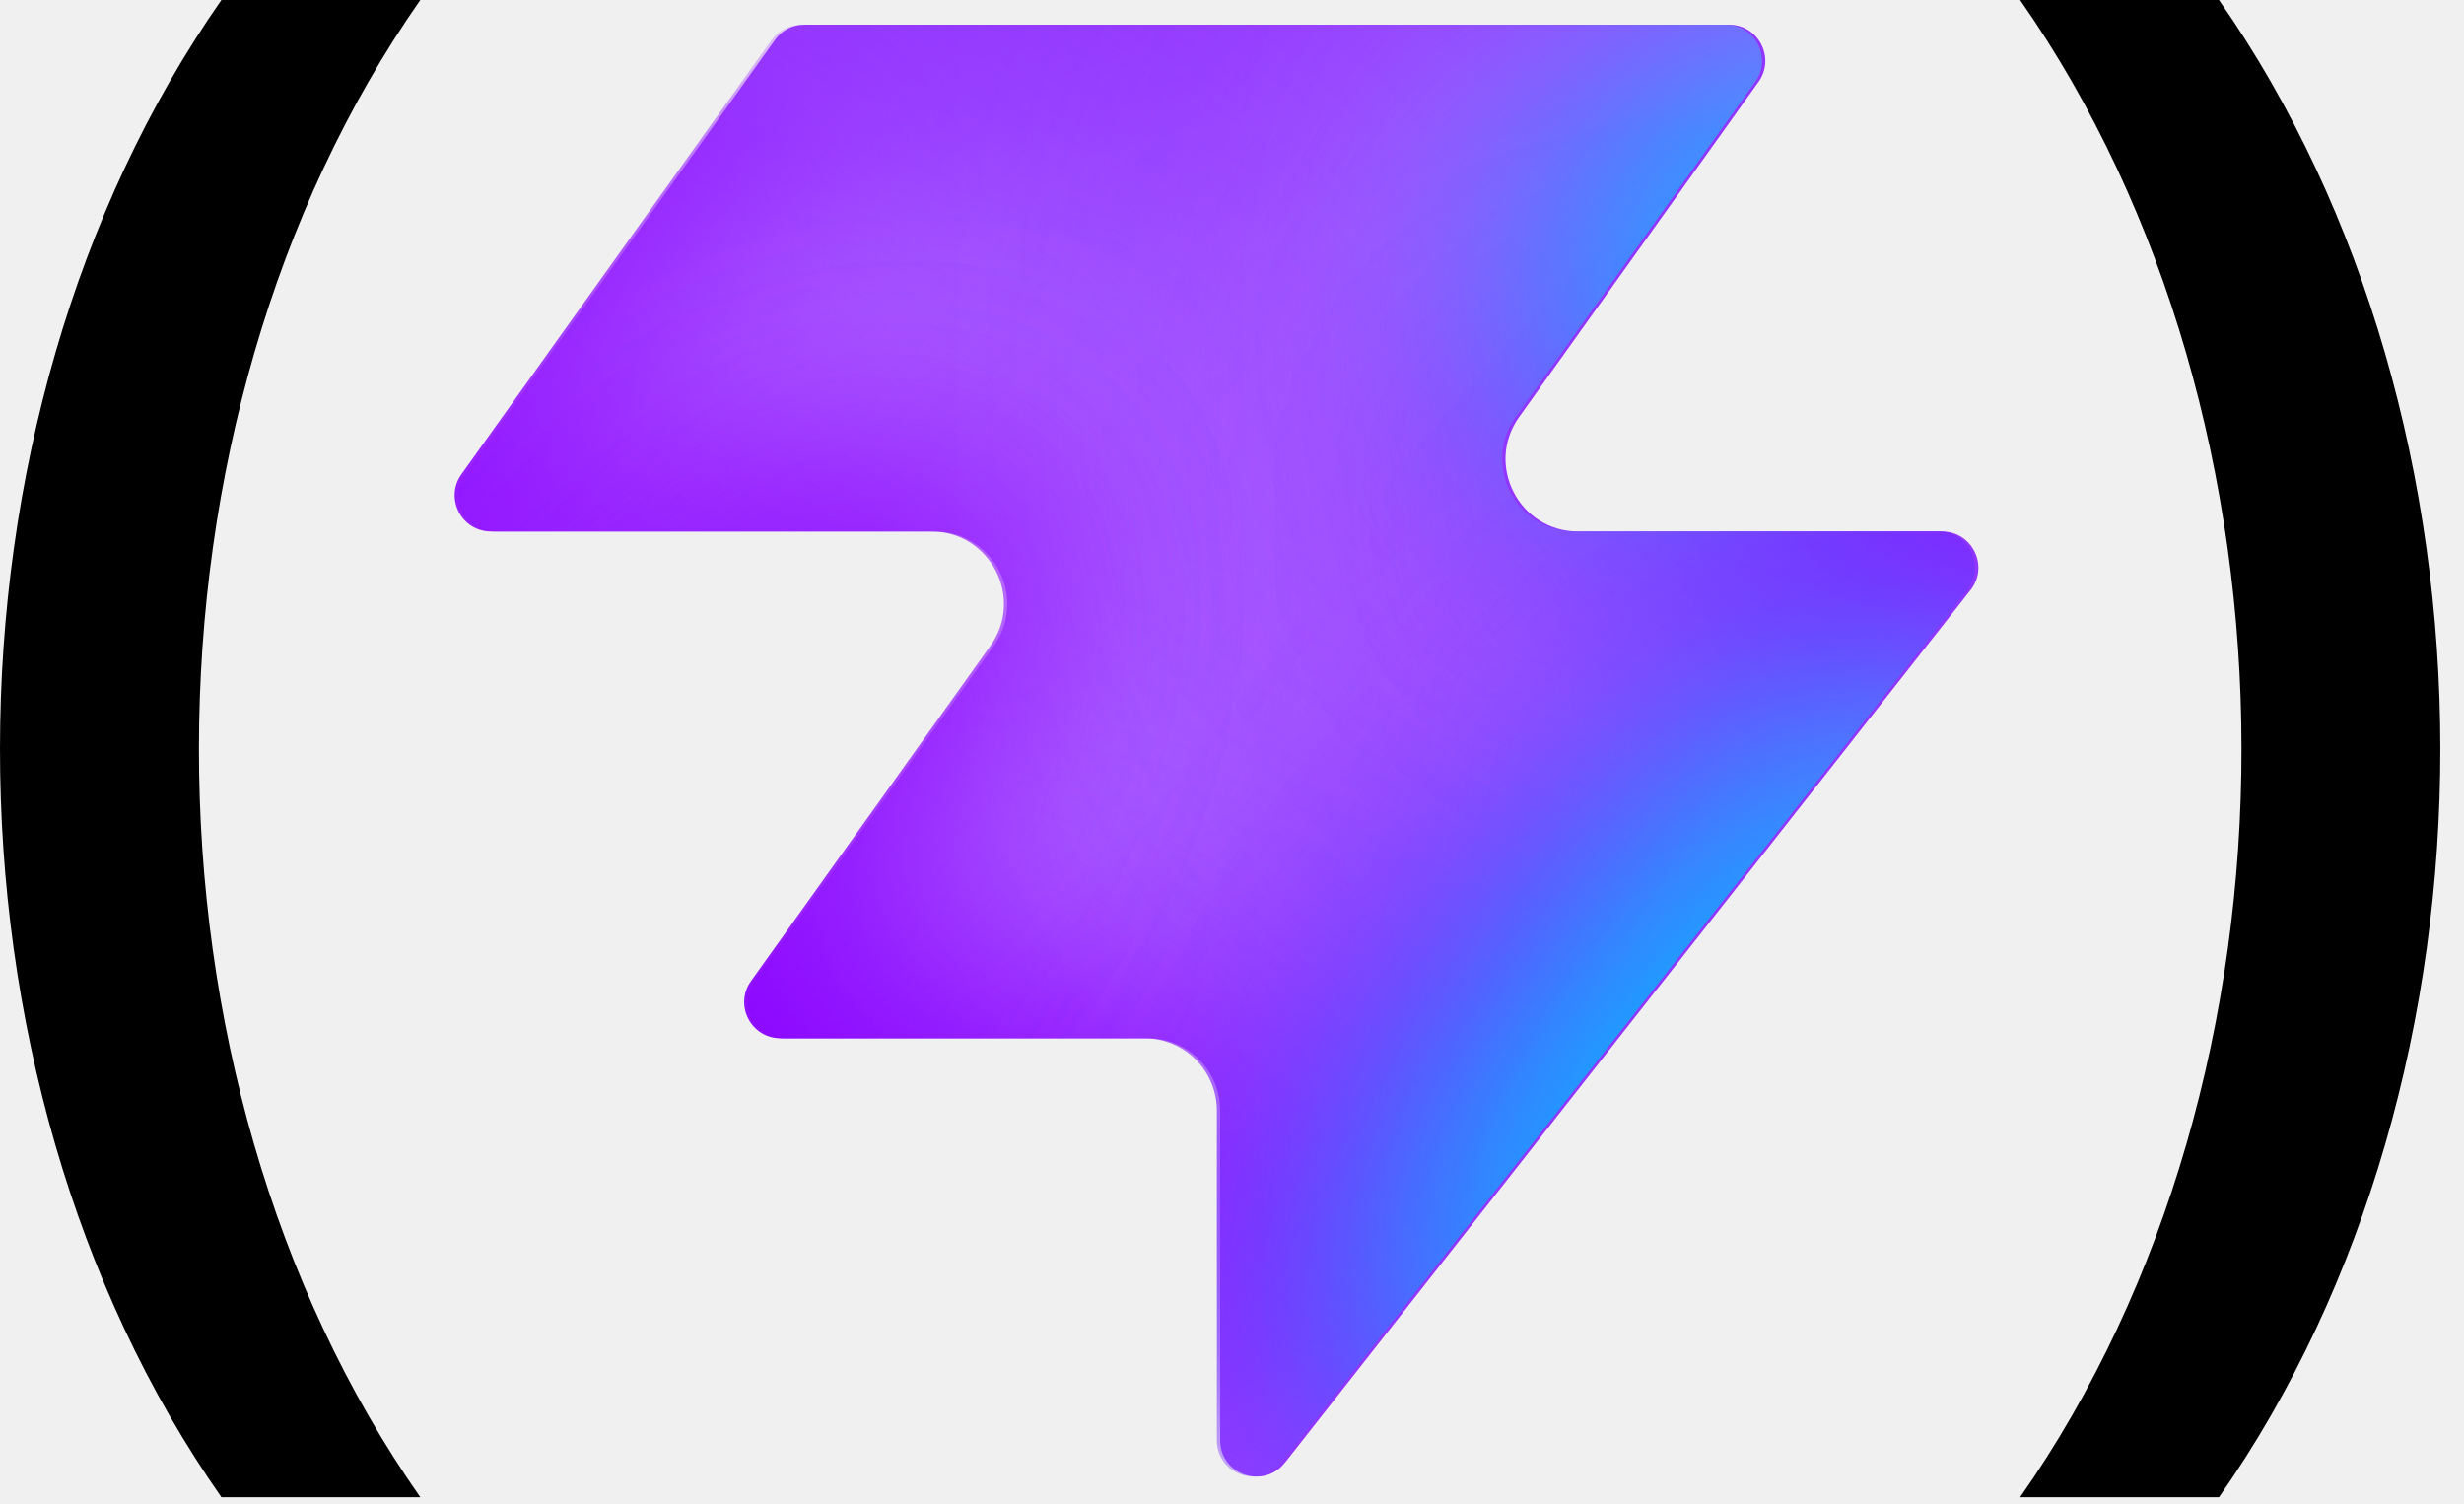
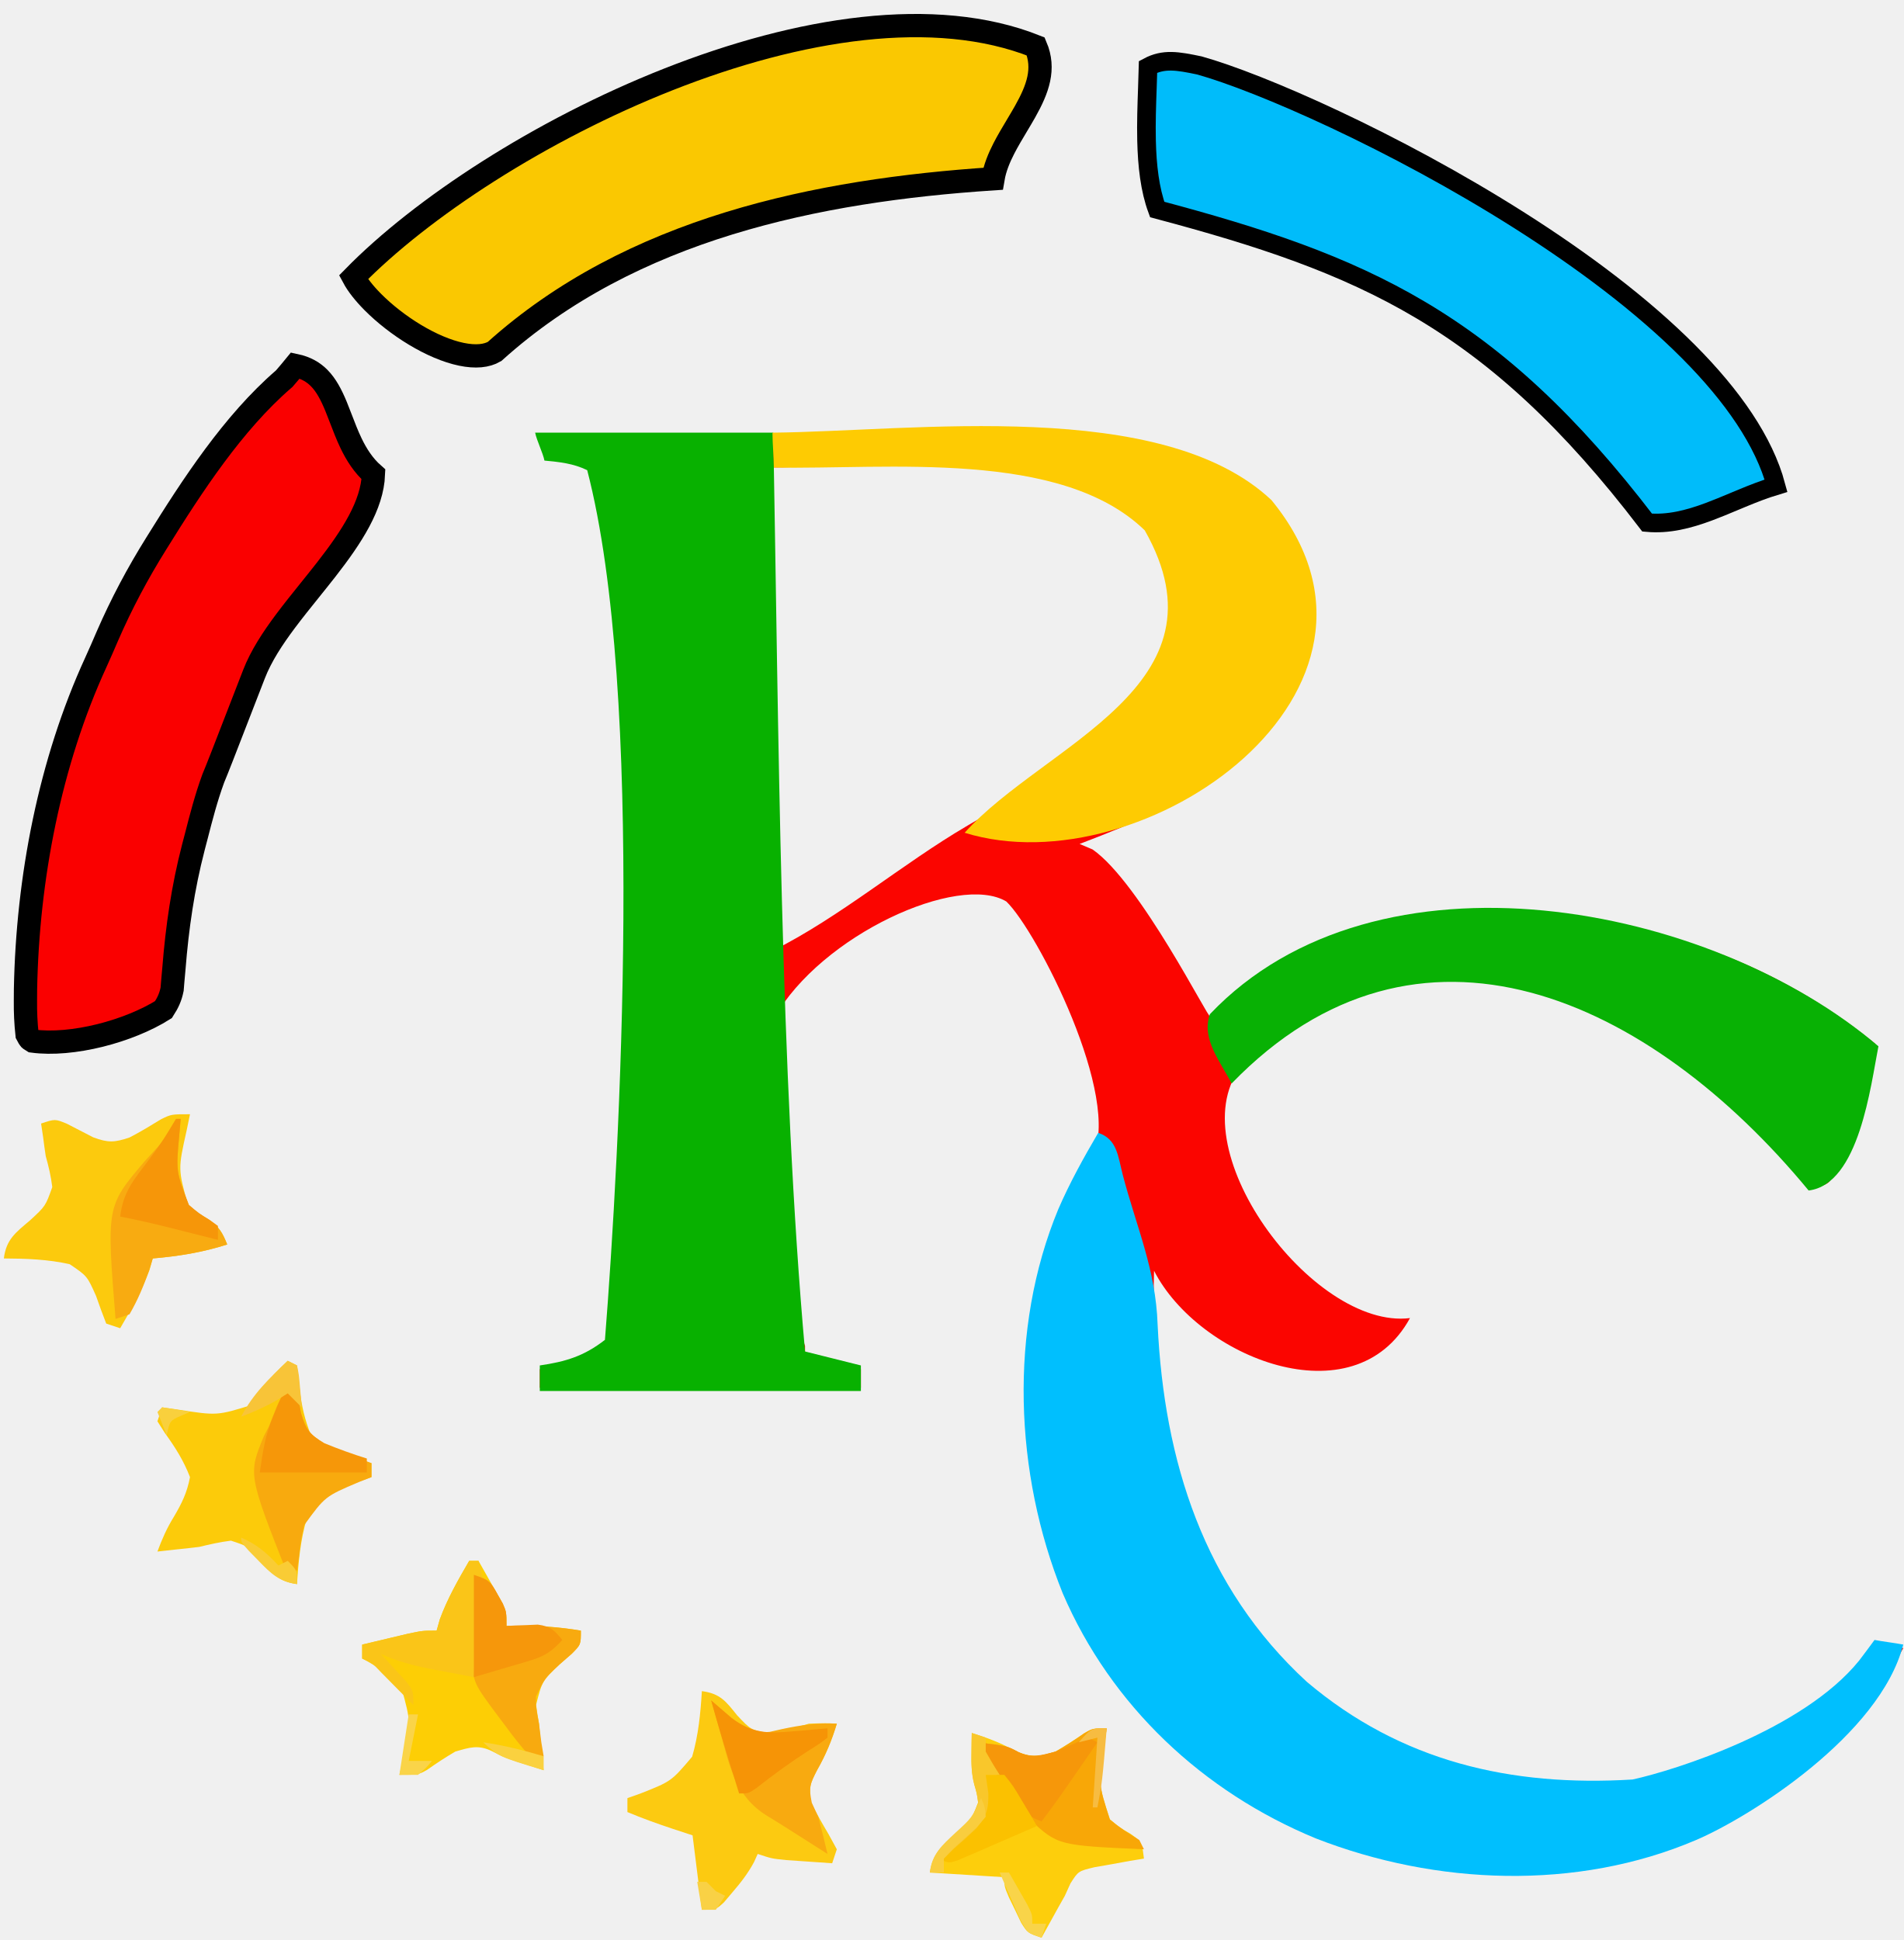
- <svg xmlns="http://www.w3.org/2000/svg" width="77" height="47" fill="none" aria-labelledby="vite-logo-title" viewBox="0 0 77 47">
-   <style>.parenthesis{fill:#000}@media (prefers-color-scheme:dark){.parenthesis{fill:#fff}}</style>
-   <path fill="#9135ff" d="M40.151 45.71c-.663.844-2.02.374-2.02-.699V34.708a2.26 2.26 0 0 0-2.262-2.262H24.493c-.92 0-1.457-1.04-.92-1.788l7.479-10.471c1.07-1.498 0-3.578-1.842-3.578H15.443c-.92 0-1.456-1.04-.92-1.788l9.696-13.576c.213-.297.556-.474.92-.474h28.894c.92 0 1.456 1.04.92 1.788l-7.48 10.472c-1.07 1.497 0 3.578 1.842 3.578h11.376c.944 0 1.474 1.087.89 1.83L40.153 45.712z" />
-   <mask id="a" width="48" height="47" x="14" y="0" maskUnits="userSpaceOnUse" style="mask-type:alpha">
-     <path fill="#000" d="M40.047 45.71c-.663.843-2.02.374-2.02-.699V34.708a2.26 2.26 0 0 0-2.262-2.262H24.389c-.92 0-1.457-1.04-.92-1.788l7.479-10.472c1.07-1.497 0-3.578-1.842-3.578H15.34c-.92 0-1.456-1.04-.92-1.788l9.696-13.575c.213-.297.556-.474.92-.474H53.93c.92 0 1.456 1.04.92 1.788L47.37 13.03c-1.07 1.498 0 3.578 1.842 3.578h11.376c.944 0 1.474 1.088.89 1.831L40.049 45.712z" />
-   </mask>
-   <g mask="url(#a)">
-     <g filter="url(#b)">
-       <ellipse cx="5.508" cy="14.704" fill="#eee6ff" rx="5.508" ry="14.704" transform="rotate(269.814 20.96 11.29)scale(-1 1)" />
-     </g>
-     <g filter="url(#c)">
-       <ellipse cx="10.399" cy="29.851" fill="#eee6ff" rx="10.399" ry="29.851" transform="rotate(89.814 -16.902 -8.275)scale(1 -1)" />
-     </g>
-     <g filter="url(#d)">
-       <ellipse cx="5.508" cy="30.487" fill="#8900ff" rx="5.508" ry="30.487" transform="rotate(89.814 -19.197 -7.127)scale(1 -1)" />
-     </g>
-     <g filter="url(#e)">
-       <ellipse cx="5.508" cy="30.599" fill="#8900ff" rx="5.508" ry="30.599" transform="rotate(89.814 -25.928 4.177)scale(1 -1)" />
-     </g>
-     <g filter="url(#f)">
-       <ellipse cx="5.508" cy="30.599" fill="#8900ff" rx="5.508" ry="30.599" transform="rotate(89.814 -25.738 5.52)scale(1 -1)" />
-     </g>
-     <g filter="url(#g)">
-       <ellipse cx="14.072" cy="22.078" fill="#eee6ff" rx="14.072" ry="22.078" transform="rotate(93.35 31.245 55.578)scale(-1 1)" />
-     </g>
-     <g filter="url(#h)">
-       <ellipse cx="3.47" cy="21.501" fill="#8900ff" rx="3.47" ry="21.501" transform="rotate(89.009 35.419 55.202)scale(-1 1)" />
-     </g>
-     <g filter="url(#i)">
-       <ellipse cx="3.47" cy="21.501" fill="#8900ff" rx="3.47" ry="21.501" transform="rotate(89.009 35.419 55.202)scale(-1 1)" />
-     </g>
-     <g filter="url(#j)">
-       <ellipse cx="14.592" cy="9.743" fill="#8900ff" rx="4.407" ry="29.108" transform="rotate(39.51 14.592 9.743)" />
-     </g>
-     <g filter="url(#k)">
-       <ellipse cx="61.728" cy="-5.321" fill="#8900ff" rx="4.407" ry="29.108" transform="rotate(37.892 61.728 -5.32)" />
-     </g>
-     <g filter="url(#l)">
-       <ellipse cx="55.618" cy="7.104" fill="#00c2ff" rx="5.971" ry="9.665" transform="rotate(37.892 55.618 7.104)" />
-     </g>
-     <g filter="url(#m)">
-       <ellipse cx="12.326" cy="39.103" fill="#8900ff" rx="4.407" ry="29.108" transform="rotate(37.892 12.326 39.103)" />
-     </g>
-     <g filter="url(#n)">
-       <ellipse cx="12.326" cy="39.103" fill="#8900ff" rx="4.407" ry="29.108" transform="rotate(37.892 12.326 39.103)" />
-     </g>
-     <g filter="url(#o)">
-       <ellipse cx="49.857" cy="30.678" fill="#8900ff" rx="4.407" ry="29.108" transform="rotate(37.892 49.857 30.678)" />
-     </g>
-     <g filter="url(#p)">
-       <ellipse cx="52.623" cy="33.171" fill="#00c2ff" rx="5.971" ry="15.297" transform="rotate(37.892 52.623 33.17)" />
-     </g>
-   </g>
-   <path d="M6.919 0c-9.198 13.166-9.252 33.575 0 46.789h6.215c-9.25-13.214-9.196-33.623 0-46.789zm62.424 0h-6.215c9.198 13.166 9.252 33.575 0 46.789h6.215c9.25-13.214 9.196-33.623 0-46.789" class="parenthesis" />
-   <defs>
-     <filter id="b" width="60.045" height="41.654" x="-5.564" y="16.92" color-interpolation-filters="sRGB" filterUnits="userSpaceOnUse">
-       <feFlood flood-opacity="0" result="BackgroundImageFix" />
-       <feBlend in="SourceGraphic" in2="BackgroundImageFix" result="shape" />
-       <feGaussianBlur result="effect1_foregroundBlur_2002_17286" stdDeviation="7.659" />
-     </filter>
-     <filter id="c" width="90.34" height="51.437" x="-40.407" y="-6.762" color-interpolation-filters="sRGB" filterUnits="userSpaceOnUse">
-       <feFlood flood-opacity="0" result="BackgroundImageFix" />
-       <feBlend in="SourceGraphic" in2="BackgroundImageFix" result="shape" />
-       <feGaussianBlur result="effect1_foregroundBlur_2002_17286" stdDeviation="7.659" />
-     </filter>
-     <filter id="d" width="79.355" height="29.4" x="-35.435" y="2.801" color-interpolation-filters="sRGB" filterUnits="userSpaceOnUse">
-       <feFlood flood-opacity="0" result="BackgroundImageFix" />
-       <feBlend in="SourceGraphic" in2="BackgroundImageFix" result="shape" />
-       <feGaussianBlur result="effect1_foregroundBlur_2002_17286" stdDeviation="4.596" />
-     </filter>
-     <filter id="e" width="79.579" height="29.4" x="-30.84" y="20.8" color-interpolation-filters="sRGB" filterUnits="userSpaceOnUse">
-       <feFlood flood-opacity="0" result="BackgroundImageFix" />
-       <feBlend in="SourceGraphic" in2="BackgroundImageFix" result="shape" />
-       <feGaussianBlur result="effect1_foregroundBlur_2002_17286" stdDeviation="4.596" />
-     </filter>
-     <filter id="f" width="79.579" height="29.4" x="-29.307" y="21.949" color-interpolation-filters="sRGB" filterUnits="userSpaceOnUse">
-       <feFlood flood-opacity="0" result="BackgroundImageFix" />
-       <feBlend in="SourceGraphic" in2="BackgroundImageFix" result="shape" />
-       <feGaussianBlur result="effect1_foregroundBlur_2002_17286" stdDeviation="4.596" />
-     </filter>
-     <filter id="g" width="74.749" height="58.852" x="29.961" y="-17.13" color-interpolation-filters="sRGB" filterUnits="userSpaceOnUse">
-       <feFlood flood-opacity="0" result="BackgroundImageFix" />
-       <feBlend in="SourceGraphic" in2="BackgroundImageFix" result="shape" />
-       <feGaussianBlur result="effect1_foregroundBlur_2002_17286" stdDeviation="7.659" />
-     </filter>
-     <filter id="h" width="61.377" height="25.362" x="37.754" y="3.055" color-interpolation-filters="sRGB" filterUnits="userSpaceOnUse">
-       <feFlood flood-opacity="0" result="BackgroundImageFix" />
-       <feBlend in="SourceGraphic" in2="BackgroundImageFix" result="shape" />
-       <feGaussianBlur result="effect1_foregroundBlur_2002_17286" stdDeviation="4.596" />
-     </filter>
-     <filter id="i" width="61.377" height="25.362" x="37.754" y="3.055" color-interpolation-filters="sRGB" filterUnits="userSpaceOnUse">
-       <feFlood flood-opacity="0" result="BackgroundImageFix" />
-       <feBlend in="SourceGraphic" in2="BackgroundImageFix" result="shape" />
-       <feGaussianBlur result="effect1_foregroundBlur_2002_17286" stdDeviation="4.596" />
-     </filter>
-     <filter id="j" width="56.045" height="63.649" x="-13.43" y="-22.082" color-interpolation-filters="sRGB" filterUnits="userSpaceOnUse">
-       <feFlood flood-opacity="0" result="BackgroundImageFix" />
-       <feBlend in="SourceGraphic" in2="BackgroundImageFix" result="shape" />
-       <feGaussianBlur result="effect1_foregroundBlur_2002_17286" stdDeviation="4.596" />
-     </filter>
-     <filter id="k" width="54.814" height="64.646" x="34.321" y="-37.644" color-interpolation-filters="sRGB" filterUnits="userSpaceOnUse">
-       <feFlood flood-opacity="0" result="BackgroundImageFix" />
-       <feBlend in="SourceGraphic" in2="BackgroundImageFix" result="shape" />
-       <feGaussianBlur result="effect1_foregroundBlur_2002_17286" stdDeviation="4.596" />
-     </filter>
-     <filter id="l" width="33.541" height="35.313" x="38.847" y="-10.552" color-interpolation-filters="sRGB" filterUnits="userSpaceOnUse">
-       <feFlood flood-opacity="0" result="BackgroundImageFix" />
-       <feBlend in="SourceGraphic" in2="BackgroundImageFix" result="shape" />
-       <feGaussianBlur result="effect1_foregroundBlur_2002_17286" stdDeviation="4.596" />
-     </filter>
-     <filter id="m" width="54.814" height="64.646" x="-15.081" y="6.78" color-interpolation-filters="sRGB" filterUnits="userSpaceOnUse">
-       <feFlood flood-opacity="0" result="BackgroundImageFix" />
-       <feBlend in="SourceGraphic" in2="BackgroundImageFix" result="shape" />
-       <feGaussianBlur result="effect1_foregroundBlur_2002_17286" stdDeviation="4.596" />
-     </filter>
-     <filter id="n" width="54.814" height="64.646" x="-15.081" y="6.78" color-interpolation-filters="sRGB" filterUnits="userSpaceOnUse">
-       <feFlood flood-opacity="0" result="BackgroundImageFix" />
-       <feBlend in="SourceGraphic" in2="BackgroundImageFix" result="shape" />
-       <feGaussianBlur result="effect1_foregroundBlur_2002_17286" stdDeviation="4.596" />
-     </filter>
-     <filter id="o" width="54.814" height="64.646" x="22.45" y="-1.645" color-interpolation-filters="sRGB" filterUnits="userSpaceOnUse">
-       <feFlood flood-opacity="0" result="BackgroundImageFix" />
-       <feBlend in="SourceGraphic" in2="BackgroundImageFix" result="shape" />
-       <feGaussianBlur result="effect1_foregroundBlur_2002_17286" stdDeviation="4.596" />
-     </filter>
-     <filter id="p" width="39.409" height="43.623" x="32.919" y="11.36" color-interpolation-filters="sRGB" filterUnits="userSpaceOnUse">
-       <feFlood flood-opacity="0" result="BackgroundImageFix" />
-       <feBlend in="SourceGraphic" in2="BackgroundImageFix" result="shape" />
-       <feGaussianBlur result="effect1_foregroundBlur_2002_17286" stdDeviation="4.596" />
-     </filter>
-   </defs>
+ <svg xmlns="http://www.w3.org/2000/svg" width="409" height="417" viewBox="0 0 409 417" fill="none">
+   <path d="M116 93.481C132.3 93.387 148.599 93.317 164.899 93.274C197.172 93.186 246.841 87.556 271.445 110.145C279.48 119.686 281.847 128.302 281 140.299C278.247 152.984 271 158.145 262 166.645C256 171.645 244.5 176.645 232 181.406C233.377 181.989 233.377 181.989 234.781 182.584C245 189.645 260 219.645 260 218.374C260.909 217.806 261.818 217.238 262.754 216.653C288.975 200.463 317.145 192.67 348.25 198.579C350.511 199.14 352.762 199.744 355 200.39C355.627 200.556 356.254 200.722 356.9 200.893C373.73 205.356 389.498 213.347 403 224.369C401.622 231.297 399.613 237.746 397.125 244.352C396.786 245.304 396.447 246.256 396.098 247.236C395.759 248.139 395.42 249.042 395.07 249.972C394.769 250.789 394.467 251.606 394.157 252.447C393 254.344 393 254.344 390.871 255.116C389.945 255.229 389.945 255.229 389 255.343C388.29 254.327 388.29 254.327 387.566 253.29C382.776 246.554 377.672 240.369 372 234.361C371.314 233.6 370.628 232.838 369.922 232.054C363.751 225.466 356.718 220.935 349 216.376C348.279 215.943 347.559 215.511 346.816 215.065C340.668 211.683 333.746 210.151 327 208.383C325.994 208.089 325.994 208.089 324.969 207.79C309.35 204.569 292.167 210.154 279 218.374C275.439 221.169 272.178 224.148 269 227.367C268.395 227.805 267.791 228.242 267.168 228.694C252.43 246.035 282.089 285.944 303 283.319C291 305.274 257.5 291.774 248 273.145C247.069 303.336 255.621 338.719 277.5 360.145C295.265 377.543 318.46 384.545 343.264 384.545C363.086 384.26 381.736 377.318 396 363.251C398.828 360.029 401.475 356.722 404 353.259C405.65 353.589 407.3 353.919 409 354.259C373 419.5 257.797 409.008 229.535 343.217C219.153 317.471 217.9 286.481 228.638 260.66C230.416 256.558 232.184 252.541 234.715 248.837C241.301 236.095 222.76 199.979 216.25 193.77C206 187.645 176.5 200.893 166.358 218.85C165.421 226.065 165.817 233.296 166.125 240.543C166.168 242.716 166.206 244.889 166.238 247.063C166.083 269.019 166.083 269.019 173 289.314C173 289.973 173 290.633 173 291.312C176.96 292.301 180.92 293.291 185 294.31C185 295.629 185 296.947 185 298.306C162.23 298.306 139.46 298.306 116 298.306C116 296.987 116 295.669 116 294.31C116.592 294.223 117.183 294.137 117.793 294.048C123.304 293.069 131 289.645 131 287.145C135.247 276.786 134.149 266.253 134.145 255.239C134.148 253.821 134.152 252.404 134.155 250.987C134.164 247.155 134.167 243.323 134.167 239.492C134.168 237.091 134.17 234.691 134.173 232.291C134.182 223.9 134.186 215.508 134.185 207.117C134.185 199.324 134.195 191.532 134.211 183.739C134.224 177.025 134.229 170.311 134.229 163.598C134.229 159.598 134.231 155.599 134.242 151.6C134.252 147.833 134.252 144.066 134.244 140.299C134.243 138.28 134.251 136.26 134.26 134.24C134.357 116.11 134.357 116.11 126.187 100.537C123.187 99.081 120.298 98.793 117 98.476C116.67 96.828 116.34 95.179 116 93.481ZM166 100.475C166 134.765 166 169.056 166 204.386C180.624 197.08 193.783 185.728 208 177.409C234.02 162.294 234.02 162.294 251.375 138.442C253.281 129.3 252.02 121.125 246.937 113.276C228.443 93.477 190.051 100.475 166 100.475Z" fill="#FB0500" />
+   <path d="M115 93C115 93 150 93 166.171 93C167.341 156.997 167.671 230.997 173 290.5C176.96 291.49 180.92 292.48 185 293.5C185 294.82 185 297.64 185 299C162.23 299 139.46 299 116 299C116 297.68 116 294.86 116 293.5C121.585 292.685 125.5 291.5 130 288C133.171 247.997 138.671 148.997 126.187 101.062C123.187 99.605 120.298 99.317 117 99C116.67 97.35 115.34 94.7 115 93Z" fill="#08B100" />
+   <path d="M236 243.5C240.07 244.857 240.236 248.483 241.267 252.503C244.229 263.814 248.363 272.774 248.767 284.753C250.173 314.063 258.657 341.117 280.829 361.503C301.056 378.636 324.652 384.098 350.829 382.503C360 380.5 387.506 371.803 399.517 356.941C400.633 355.471 401.742 353.995 402.829 352.503C404.479 352.833 407.3 353.16 409 353.5C404 372.997 376 390.584 364.5 395.5C338.853 406.464 308.516 405.222 282.759 395.16C258.51 385.163 238.747 366.643 228.364 342.453C218.002 316.732 216.722 285.734 227.419 259.923C229.874 254.241 232.874 248.84 236 243.5Z" fill="#00BFFE" />
+   <path d="M45.849 167.275L45.83 167.322L45.812 167.37C44.307 171.492 43.227 175.66 42.177 179.76C42.176 179.762 42.175 179.764 42.175 179.767L41.547 182.162L41.546 182.169C39.295 190.862 38.078 199.337 37.372 208.198C37.372 208.203 37.372 208.207 37.371 208.212L37.157 210.591L37.156 210.6L37.155 210.61L36.988 212.631C36.647 214.309 36.111 215.491 35.132 217.01C31.489 219.302 26.606 221.3 21.495 222.571C16.367 223.845 11.215 224.337 7.037 223.779C6.461 223.424 6.41 223.371 6.369 223.325C6.356 223.311 6.303 223.251 6.174 223.03C6.076 222.862 5.964 222.654 5.811 222.363C5.547 219.878 5.44 217.588 5.466 215.077L5.466 215.067L5.481 212.615C5.481 212.61 5.481 212.605 5.481 212.599C5.931 188.794 10.694 163.943 20.595 142.369L20.597 142.365C21.454 140.489 22.271 138.605 23.073 136.733C26.107 129.758 29.565 123.255 33.599 116.796L33.603 116.789C41.313 104.36 50.087 90.902 60.936 81.517L61.074 81.398L61.192 81.261C61.954 80.379 62.719 79.478 63.47 78.554C65.781 79.045 67.369 80.024 68.587 81.255C70.094 82.78 71.172 84.829 72.207 87.332C72.538 88.133 72.879 89.023 73.234 89.951C73.91 91.715 74.639 93.617 75.454 95.31C76.593 97.676 78.066 100.037 80.252 101.963C79.991 108.58 75.684 115.272 70.111 122.421C68.995 123.852 67.814 125.322 66.625 126.8C64.813 129.053 62.984 131.327 61.344 133.522C58.588 137.209 56.091 141.015 54.592 144.884C46.975 164.542 46.972 164.549 45.856 167.258L45.849 167.275Z" fill="#FA0000" stroke="black" stroke-width="5" />
+   <path d="M213.392 38.426C175.624 40.922 135.651 49.085 106.287 75.54C104.6 76.539 102.201 76.786 99.148 76.152C96.027 75.504 92.546 73.994 89.163 71.957C85.794 69.929 82.629 67.442 80.142 64.943C78.203 62.996 76.788 61.155 75.961 59.612C90.582 44.66 116.132 27.922 143.643 17.062C171.596 6.027 200.891 1.329 222.573 9.983C224.611 14.785 223.029 19.125 220.275 24.017C219.759 24.934 219.167 25.925 218.558 26.944C217.573 28.591 216.546 30.31 215.729 31.904C214.691 33.927 213.782 36.111 213.392 38.426Z" fill="#FAC801" stroke="black" stroke-width="5" />
+   <path d="M362.864 75.6C372.318 85.096 379.104 94.856 381.662 104.4C379.147 105.156 376.707 106.121 374.342 107.099C373.74 107.349 373.145 107.597 372.555 107.844C370.761 108.596 369.01 109.329 367.234 109.991C362.805 111.643 358.506 112.74 353.964 112.329C337.293 90.51 322.049 76.591 305.323 66.654C288.695 56.774 270.711 50.897 248.673 45.03C247.089 40.732 246.512 35.622 246.387 30.233C246.297 26.408 246.433 22.595 246.564 18.899C246.619 17.367 246.672 15.856 246.709 14.372C250.088 12.566 253.02 13.077 257.762 14.071C270.722 17.701 299.685 30.338 326.557 47.401C340 55.937 352.844 65.533 362.864 75.6Z" fill="#00BCFA" stroke="black" stroke-width="4" />
+   <path d="M166 93C196.404 92.707 249.665 85.325 273.222 107.488C306.651 148.165 245.845 190.947 207.297 179C224.432 159.921 265.037 147.526 246 114C227.995 96.51 190.72 100.943 166.297 100.5C166.297 98.179 166 95.391 166 93Z" fill="#FECB02" />
+   <path d="M403.667 224.896C402.021 233.178 399.553 254.578 388.667 255.896C354.5 214.5 304.758 191.469 264.667 232.896C262.323 228.278 258.09 223.317 260 218C295.829 180.268 367.5 194 403.667 224.896Z" fill="#08B104" />
+   <path d="M40.829 239.503C40.592 240.649 40.355 241.795 40.11 242.976C38.254 251.278 38.254 251.278 40.407 259.05C42.52 260.848 42.52 260.848 44.814 262.179C47.128 263.7 47.813 264.967 48.829 267.503C43.5 269.204 38.398 270.024 32.829 270.503C32.602 271.308 32.375 272.112 32.142 272.941C30.493 277.416 28.224 281.391 25.829 285.503C24.344 285.008 24.344 285.008 22.829 284.503C22.057 282.541 21.336 280.558 20.642 278.566C18.733 274.283 18.733 274.283 14.988 271.743C10.314 270.683 5.607 270.526 0.829 270.503C1.329 266.389 3.385 264.924 6.454 262.316C9.776 259.256 9.776 259.256 11.235 255.164C10.951 252.856 10.458 250.74 9.829 248.503C9.623 247.152 9.433 245.798 9.267 244.441C9.122 243.472 8.978 242.502 8.829 241.503C11.829 240.503 11.829 240.503 14.353 241.535C16.25 242.512 18.145 243.491 20.04 244.472C23.264 245.664 24.604 245.585 27.829 244.503C30.179 243.295 32.392 241.94 34.646 240.562C36.829 239.503 36.829 239.503 40.829 239.503Z" fill="#FCCA0D" />
+   <path d="M61.829 292.503C62.489 292.833 63.149 293.163 63.829 293.503C64.041 295.208 64.247 296.913 64.412 298.622C64.815 302.252 65.472 305.063 66.829 308.503C70.863 311.546 74.995 313.117 79.829 314.503C79.829 315.493 79.829 316.483 79.829 317.503C78.926 317.823 78.022 318.143 77.091 318.472C70.397 321.111 70.397 321.111 65.919 326.405C64.57 331.023 64.122 335.716 63.829 340.503C59.935 339.97 58.6 338.336 56.142 335.378C53.363 332.386 53.363 332.386 49.626 331.164C47.3 331.452 45.105 331.944 42.829 332.503C41.144 332.713 39.457 332.902 37.767 333.066C36.467 333.21 35.168 333.355 33.829 333.503C34.82 330.829 35.856 328.46 37.364 326.031C39.082 323.118 40.203 320.841 40.829 317.503C39.441 313.92 37.683 311.147 35.439 308.035C34.642 306.782 34.642 306.782 33.829 305.503C34.159 304.513 34.489 303.523 34.829 302.503C35.975 302.668 37.121 302.833 38.302 303.003C46.67 304.299 46.67 304.299 54.411 301.894C56.127 299.846 57.474 297.8 58.829 295.503C59.799 294.474 60.791 293.463 61.829 292.503Z" fill="#FCCB0A" />
+   <path d="M100.829 335.503C101.489 335.503 102.149 335.503 102.829 335.503C103.837 337.27 104.835 339.042 105.829 340.816C106.386 341.802 106.943 342.788 107.517 343.804C108.829 346.503 108.829 346.503 108.829 349.503C109.398 349.492 109.966 349.48 110.552 349.468C115.436 349.411 120.014 349.684 124.829 350.503C124.829 353.503 124.829 353.503 122.86 355.484C121.607 356.576 121.607 356.576 120.329 357.691C116.494 361.35 116.494 361.35 115.204 366.441C115.374 367.8 115.587 369.155 115.829 370.503C116.003 372.336 116.169 374.169 116.329 376.003C116.492 377.504 116.657 379.004 116.829 380.503C115.411 380.049 113.995 379.59 112.579 379.128C111.79 378.873 111.001 378.618 110.189 378.355C107.829 377.503 107.829 377.503 105.704 376.398C102.732 374.98 100.962 375.6 97.829 376.503C95.734 377.733 93.741 379.04 91.759 380.445C89.829 381.503 89.829 381.503 85.829 381.503C86.066 380.441 86.304 379.379 86.548 378.285C88.335 370.276 88.335 370.276 86.251 362.695C83.638 360.134 81.101 358.139 77.829 356.503C77.829 355.513 77.829 354.523 77.829 353.503C79.932 352.999 82.037 352.5 84.142 352.003C85.313 351.725 86.485 351.447 87.692 351.16C90.829 350.503 90.829 350.503 93.829 350.503C94.056 349.699 94.283 348.895 94.517 348.066C96.165 343.591 98.435 339.616 100.829 335.503Z" fill="#FDCE05" />
+   <path d="M150.829 363.503C154.753 364.029 155.984 365.669 158.392 368.691C161.4 371.894 161.4 371.894 165.583 372.585C168.381 372.018 171.084 371.281 173.829 370.503C177.517 370.378 177.517 370.378 179.829 370.503C178.746 374.114 177.435 377.243 175.579 380.503C174.082 383.447 173.777 384.183 174.329 387.566C175.491 389.841 176.711 392.001 178.017 394.191C178.615 395.284 179.213 396.377 179.829 397.503C179.499 398.493 179.169 399.483 178.829 400.503C176.725 400.362 174.621 400.215 172.517 400.066C171.345 399.985 170.173 399.903 168.966 399.82C165.829 399.503 165.829 399.503 162.829 398.503C162.57 399.076 162.311 399.648 162.044 400.238C160.724 402.7 159.213 404.638 157.392 406.753C156.795 407.46 156.198 408.166 155.583 408.894C153.829 410.503 153.829 410.503 150.829 410.503C150.169 405.223 149.509 399.943 148.829 394.503C147.447 394.05 146.066 393.596 144.642 393.128C141.322 392.024 138.057 390.857 134.829 389.503C134.829 388.513 134.829 387.523 134.829 386.503C135.733 386.184 136.637 385.864 137.568 385.535C144.261 382.896 144.261 382.896 148.739 377.602C150.089 372.984 150.536 368.291 150.829 363.503Z" fill="#FCCA11" />
+   <path d="M237.829 371.503C237.664 372.649 237.499 373.795 237.329 374.976C236.003 383.359 236.003 383.359 238.509 391.05C240.644 392.846 240.644 392.846 242.946 394.179C244.829 395.503 244.829 395.503 245.587 397.671C245.667 398.276 245.747 398.881 245.829 399.503C244.853 399.662 243.878 399.821 242.872 399.984C241.6 400.217 240.328 400.451 239.017 400.691C237.752 400.911 236.488 401.132 235.185 401.359C231.729 402.192 231.729 402.192 230.048 404.816C229.646 405.703 229.244 406.59 228.829 407.503C228.372 408.314 227.914 409.125 227.443 409.96C227.013 410.738 226.584 411.515 226.142 412.316C225.705 413.106 225.268 413.896 224.818 414.71C224.491 415.302 224.165 415.894 223.829 416.503C220.829 415.503 220.829 415.503 219.443 413.289C219.013 412.39 218.584 411.492 218.142 410.566C217.486 409.222 217.486 409.222 216.818 407.851C215.829 405.503 215.829 405.503 215.829 403.503C210.549 403.173 205.269 402.843 199.829 402.503C200.97 397.942 202.002 397.224 205.454 394.253C208.679 391.338 208.679 391.338 210.2 387.457C209.926 385.491 209.926 385.491 209.368 383.566C208.736 381.145 208.728 379.001 208.767 376.503C208.776 375.74 208.785 374.977 208.794 374.191C208.806 373.634 208.817 373.077 208.829 372.503C212.053 373.501 214.879 374.531 217.829 376.191C221.55 377.819 222.975 377.737 226.829 376.503C228.952 375.27 230.982 373.965 232.997 372.562C234.829 371.503 234.829 371.503 237.829 371.503Z" fill="#FDCE0C" />
+   <path d="M37.829 240.503C38.159 240.503 38.489 240.503 38.829 240.503C38.736 241.577 38.644 242.651 38.548 243.757C37.811 251.762 37.811 251.762 40.54 258.984C42.645 260.776 42.645 260.776 44.884 262.144C47.108 263.698 47.821 265.02 48.829 267.503C43.5 269.204 38.398 270.024 32.829 270.503C32.427 271.803 32.427 271.803 32.017 273.128C30.847 276.453 29.601 279.456 27.829 282.503C26.344 282.998 26.344 282.998 24.829 283.503C22.889 259.28 22.889 259.28 31.009 249.704C32.273 248.295 33.55 246.899 34.829 245.503C35.848 243.848 36.855 242.185 37.829 240.503Z" fill="#F8AB11" />
+   <path d="M101.829 338.503C105.165 339.615 105.413 339.967 107.017 342.878C107.533 343.787 107.533 343.787 108.06 344.714C108.829 346.503 108.829 346.503 108.829 349.503C109.398 349.492 109.966 349.48 110.552 349.468C115.436 349.411 120.014 349.684 124.829 350.503C124.829 353.503 124.829 353.503 122.86 355.484C121.607 356.576 121.607 356.576 120.329 357.691C117.069 360.72 117.069 360.72 115.196 364.625C115.153 366.953 115.153 366.953 115.829 370.503C115.996 371.837 116.163 373.17 116.329 374.503C116.494 375.493 116.659 376.483 116.829 377.503C115.839 377.503 114.849 377.503 113.829 377.503C112.01 375.436 110.384 373.407 108.767 371.191C108.097 370.299 108.097 370.299 107.413 369.388C101.574 361.577 101.574 361.577 101.634 356.179C101.64 355.151 101.647 354.123 101.653 353.064C101.678 351.456 101.678 351.456 101.704 349.816C101.713 348.732 101.722 347.649 101.731 346.533C101.755 343.856 101.788 341.18 101.829 338.503Z" fill="#F8AA0F" />
+   <path d="M61.829 298.503C62.489 298.833 63.149 299.163 63.829 299.503C64.125 300.894 64.391 302.291 64.642 303.691C65.739 307.382 66.584 308.35 69.915 310.433C73.186 311.916 76.455 313.276 79.829 314.503C79.829 315.493 79.829 316.483 79.829 317.503C78.925 317.858 78.022 318.212 77.091 318.578C69.86 321.653 69.86 321.653 65.368 327.828C64.599 331.343 64.599 331.343 64.224 334.808C64.094 335.698 63.963 336.587 63.829 337.503C62.839 337.998 62.839 337.998 61.829 338.503C53.32 316.888 53.32 316.888 56.72 308.675C57.086 307.959 57.452 307.242 57.829 306.503C58.373 305.129 58.915 303.754 59.454 302.378C60.829 299.503 60.829 299.503 61.829 298.503Z" fill="#F8AA0E" />
+   <path d="M237.829 371.503C237.664 372.649 237.499 373.795 237.329 374.976C236.019 383.382 236.019 383.382 238.509 391.121C240.537 392.802 242.575 394.152 244.829 395.503C245.324 396.493 245.324 396.493 245.829 397.503C227.372 396.67 227.372 396.67 221.324 391.123C216.788 386.084 213.252 380.336 209.829 374.503C216.382 375.26 216.382 375.26 218.892 376.628C221.912 377.992 223.668 377.415 226.829 376.503C228.957 375.276 230.981 373.966 232.997 372.562C234.829 371.503 234.829 371.503 237.829 371.503Z" fill="#F8A707" />
+   <path d="M152.829 365.503C154.262 366.74 155.694 367.977 157.126 369.214C159.992 371.384 161.731 372.606 165.415 372.261C166.336 372.052 167.256 371.844 168.204 371.628C172.17 370.8 175.757 370.283 179.829 370.503C178.746 374.114 177.435 377.243 175.579 380.503C174.062 383.472 173.748 384.114 174.454 387.503C174.908 388.493 175.362 389.483 175.829 390.503C176.23 391.955 176.605 393.414 176.954 394.878C177.243 396.075 177.532 397.271 177.829 398.503C175.104 396.777 172.382 395.047 169.665 393.308C168.076 392.297 166.482 391.294 164.868 390.324C158.061 386.143 156.839 379.775 154.829 372.503C154.434 371.128 154.039 369.753 153.642 368.378C153.374 367.43 153.106 366.481 152.829 365.503Z" fill="#F8AA10" />
+   <path d="M100.829 335.503C101.489 335.503 102.149 335.503 102.829 335.503C103.159 336.823 103.489 338.143 103.829 339.503C103.499 339.503 103.169 339.503 102.829 339.503C102.499 346.433 102.169 353.363 101.829 360.503C99.457 360.05 97.085 359.596 94.642 359.128C93.904 358.99 93.166 358.852 92.407 358.709C88.686 357.98 85.291 357.05 81.829 355.503C82.335 356.046 82.84 356.589 83.36 357.148C84.01 357.863 84.66 358.579 85.329 359.316C85.979 360.024 86.629 360.731 87.298 361.46C88.829 363.503 88.829 363.503 88.829 366.503C88.203 365.865 87.576 365.227 86.931 364.57C86.114 363.744 85.296 362.917 84.454 362.066C83.642 361.242 82.83 360.418 81.993 359.57C80.006 357.469 80.006 357.469 77.829 356.503C77.829 355.513 77.829 354.523 77.829 353.503C79.932 352.999 82.037 352.5 84.142 352.003C85.313 351.725 86.485 351.447 87.692 351.16C90.829 350.503 90.829 350.503 93.829 350.503C94.056 349.699 94.283 348.895 94.517 348.066C96.165 343.591 98.435 339.616 100.829 335.503Z" fill="#FAC518" />
+   <path d="M37.829 240.503C38.159 240.503 38.489 240.503 38.829 240.503C38.736 241.577 38.644 242.651 38.548 243.757C37.8 251.801 37.8 251.801 40.611 259.019C42.772 260.841 42.772 260.841 45.079 262.242C45.946 262.866 45.946 262.866 46.829 263.503C46.829 264.493 46.829 265.483 46.829 266.503C45.732 266.226 44.635 265.949 43.505 265.664C42.051 265.298 40.596 264.932 39.142 264.566C38.42 264.384 37.699 264.201 36.956 264.013C33.261 263.085 29.576 262.205 25.829 261.503C26.361 257.055 28 254.53 30.704 251.003C32.787 248.268 34.763 245.614 36.525 242.66C36.955 241.948 37.386 241.237 37.829 240.503Z" fill="#F69609" />
+   <path d="M233.829 373.503C234.489 373.833 235.149 374.163 235.829 374.503C234.393 376.587 232.955 378.671 231.517 380.753C231.113 381.34 230.709 381.926 230.292 382.531C228.194 385.567 226.071 388.572 223.829 391.503C219.635 390.105 218.111 387.066 215.704 383.566C215.249 382.919 214.794 382.273 214.325 381.607C211.019 376.883 211.019 376.883 209.829 374.503C216.382 375.26 216.382 375.26 218.892 376.628C221.83 377.955 223.744 377.29 226.829 376.503C228.087 375.981 229.338 375.439 230.579 374.878C232.188 374.198 232.188 374.198 233.829 373.503Z" fill="#F6970A" />
+   <path d="M61.829 298.503C62.489 298.833 63.149 299.163 63.829 299.503C64.15 300.914 64.436 302.332 64.704 303.753C65.76 307.295 66.461 308.284 69.692 310.21C72.711 311.441 75.715 312.543 78.829 313.503C78.829 314.493 78.829 315.483 78.829 316.503C71.239 316.503 63.649 316.503 55.829 316.503C56.537 311.548 57.001 308.497 58.829 304.128C59.18 303.275 59.53 302.422 59.892 301.542C60.829 299.503 60.829 299.503 61.829 298.503Z" fill="#F69709" />
+   <path d="M101.829 338.503C105.165 339.615 105.413 339.967 107.017 342.878C107.533 343.787 107.533 343.787 108.06 344.714C108.829 346.503 108.829 346.503 108.829 349.503C109.444 349.469 110.059 349.434 110.692 349.398C111.905 349.357 111.905 349.357 113.142 349.316C114.342 349.264 114.342 349.264 115.567 349.21C118.308 349.565 119.121 350.397 120.829 352.503C118.71 354.875 117.08 355.989 114.036 356.89C113.394 357.086 112.752 357.281 112.09 357.483C111.282 357.716 110.474 357.95 109.642 358.191C107.064 358.954 104.485 359.717 101.829 360.503C101.829 353.243 101.829 345.983 101.829 338.503Z" fill="#F6970B" />
+   <path d="M152.829 365.503C154.262 366.74 155.694 367.977 157.126 369.214C161.631 372.624 165.045 372.651 170.579 372.128C171.277 372.072 171.974 372.015 172.693 371.957C174.406 371.816 176.118 371.661 177.829 371.503C177.829 372.163 177.829 372.823 177.829 373.503C176.142 374.8 176.142 374.8 173.829 376.253C169.875 378.79 166.147 381.496 162.458 384.402C160.829 385.503 160.829 385.503 158.829 385.503C154.606 371.87 154.606 371.87 152.829 365.503Z" fill="#F69406" />
+   <path d="M211.829 381.503C213.149 381.503 214.469 381.503 215.829 381.503C217.751 383.91 217.751 383.91 219.579 387.003C220.5 388.535 220.5 388.535 221.439 390.097C221.898 390.891 222.356 391.685 222.829 392.503C219.71 393.87 216.583 395.22 213.454 396.566C212.565 396.956 211.675 397.346 210.759 397.748C209.908 398.112 209.057 398.476 208.181 398.851C207.395 399.191 206.61 399.532 205.8 399.883C203.829 400.503 203.829 400.503 201.829 399.503C202.467 398.958 203.105 398.413 203.763 397.851C209.625 392.66 209.625 392.66 211.892 385.441C211.871 384.142 211.851 382.842 211.829 381.503Z" fill="#FBC100" />
+   <path d="M208.829 372.503C209.819 372.833 210.809 373.163 211.829 373.503C211.829 374.493 211.829 375.483 211.829 376.503C212.777 378.201 213.772 379.873 214.829 381.503C213.839 381.503 212.849 381.503 211.829 381.503C212.015 382.803 212.201 384.102 212.392 385.441C212.442 388.954 212.059 390.217 209.825 393C208.188 394.56 206.512 396.082 204.798 397.558C204.148 398.2 203.499 398.842 202.829 399.503C202.829 400.493 202.829 401.483 202.829 402.503C201.839 402.503 200.849 402.503 199.829 402.503C200.33 398.388 202.4 396.882 205.454 394.253C208.679 391.338 208.679 391.338 210.2 387.457C209.926 385.491 209.926 385.491 209.368 383.566C208.736 381.145 208.728 379.001 208.767 376.503C208.776 375.74 208.785 374.977 208.794 374.191C208.806 373.634 208.817 373.077 208.829 372.503Z" fill="#F9C72B" />
+   <path d="M61.829 292.503C62.489 292.833 63.149 293.163 63.829 293.503C64.243 295.57 64.243 295.57 64.454 298.066C64.529 298.892 64.604 299.718 64.681 300.57C64.73 301.208 64.779 301.846 64.829 302.503C63.839 301.513 62.849 300.523 61.829 299.503C61.107 299.957 60.386 300.411 59.642 300.878C57.08 302.358 54.596 303.476 51.829 304.503C54.333 299.644 57.915 296.225 61.829 292.503Z" fill="#F8C438" />
+   <path d="M210.829 386.503C211.607 388.218 211.607 388.218 211.829 390.503C209.958 392.757 209.958 392.757 207.392 395.066C204.868 397.291 204.868 397.291 202.829 399.503C202.829 400.493 202.829 401.483 202.829 402.503C201.839 402.503 200.849 402.503 199.829 402.503C200.349 398.43 202.4 396.68 205.329 393.941C208.852 390.731 208.852 390.731 210.829 386.503Z" fill="#F9CD3E" />
+   <path d="M237.829 371.503C236.866 383.025 236.866 383.025 235.829 388.503C235.499 388.503 235.169 388.503 234.829 388.503C235.159 383.553 235.489 378.603 235.829 373.503C234.509 373.833 233.189 374.163 231.829 374.503C234.454 371.503 234.454 371.503 237.829 371.503Z" fill="#F7BC41" />
+   <path d="M87.829 368.503C88.489 368.503 89.149 368.503 89.829 368.503C89.169 371.803 88.509 375.103 87.829 378.503C89.479 378.503 91.129 378.503 92.829 378.503C91.579 380.003 91.579 380.003 89.829 381.503C88.509 381.503 87.189 381.503 85.829 381.503C86.489 377.213 87.149 372.923 87.829 368.503Z" fill="#FAD449" />
+   <path d="M214.829 402.503C215.489 402.503 216.149 402.503 216.829 402.503C217.668 403.959 218.5 405.418 219.329 406.878C220.025 408.097 220.025 408.097 220.736 409.339C221.829 411.503 221.829 411.503 221.829 413.503C222.819 413.503 223.809 413.503 224.829 413.503C224.499 414.493 224.169 415.483 223.829 416.503C220.829 415.503 220.829 415.503 219.224 412.562C218.702 411.367 218.18 410.172 217.642 408.941C217.112 407.743 216.582 406.546 216.036 405.312C215.638 404.385 215.24 403.458 214.829 402.503Z" fill="#F9D449" />
+   <path d="M51.829 330.503C55.195 331.946 57.34 333.836 59.829 336.503C60.489 336.173 61.149 335.843 61.829 335.503C63.829 337.503 63.829 337.503 63.829 340.503C59.98 339.949 58.237 338.259 55.579 335.503C54.873 334.782 54.166 334.06 53.439 333.316C51.829 331.503 51.829 331.503 51.829 330.503Z" fill="#F9CC35" />
+   <path d="M103.829 374.503C108.314 375.16 112.498 376.204 116.829 377.503C116.829 378.493 116.829 379.483 116.829 380.503C107.235 377.613 107.235 377.613 103.829 374.503Z" fill="#FAD13F" />
+   <path d="M149.829 404.503C150.489 404.503 151.149 404.503 151.829 404.503C152.489 405.163 153.149 405.823 153.829 406.503C154.489 406.833 155.149 407.163 155.829 407.503C154.839 408.988 154.839 408.988 153.829 410.503C152.839 410.503 151.849 410.503 150.829 410.503C150.499 408.523 150.169 406.543 149.829 404.503Z" fill="#F9D145" />
+   <path d="M34.829 302.503C36.837 302.79 38.838 303.122 40.829 303.503C40.19 303.772 39.55 304.04 38.892 304.316C36.498 305.39 36.498 305.39 35.829 308.503C35.169 306.853 34.509 305.203 33.829 303.503C34.159 303.173 34.489 302.843 34.829 302.503Z" fill="#F9D03D" />
</svg>
